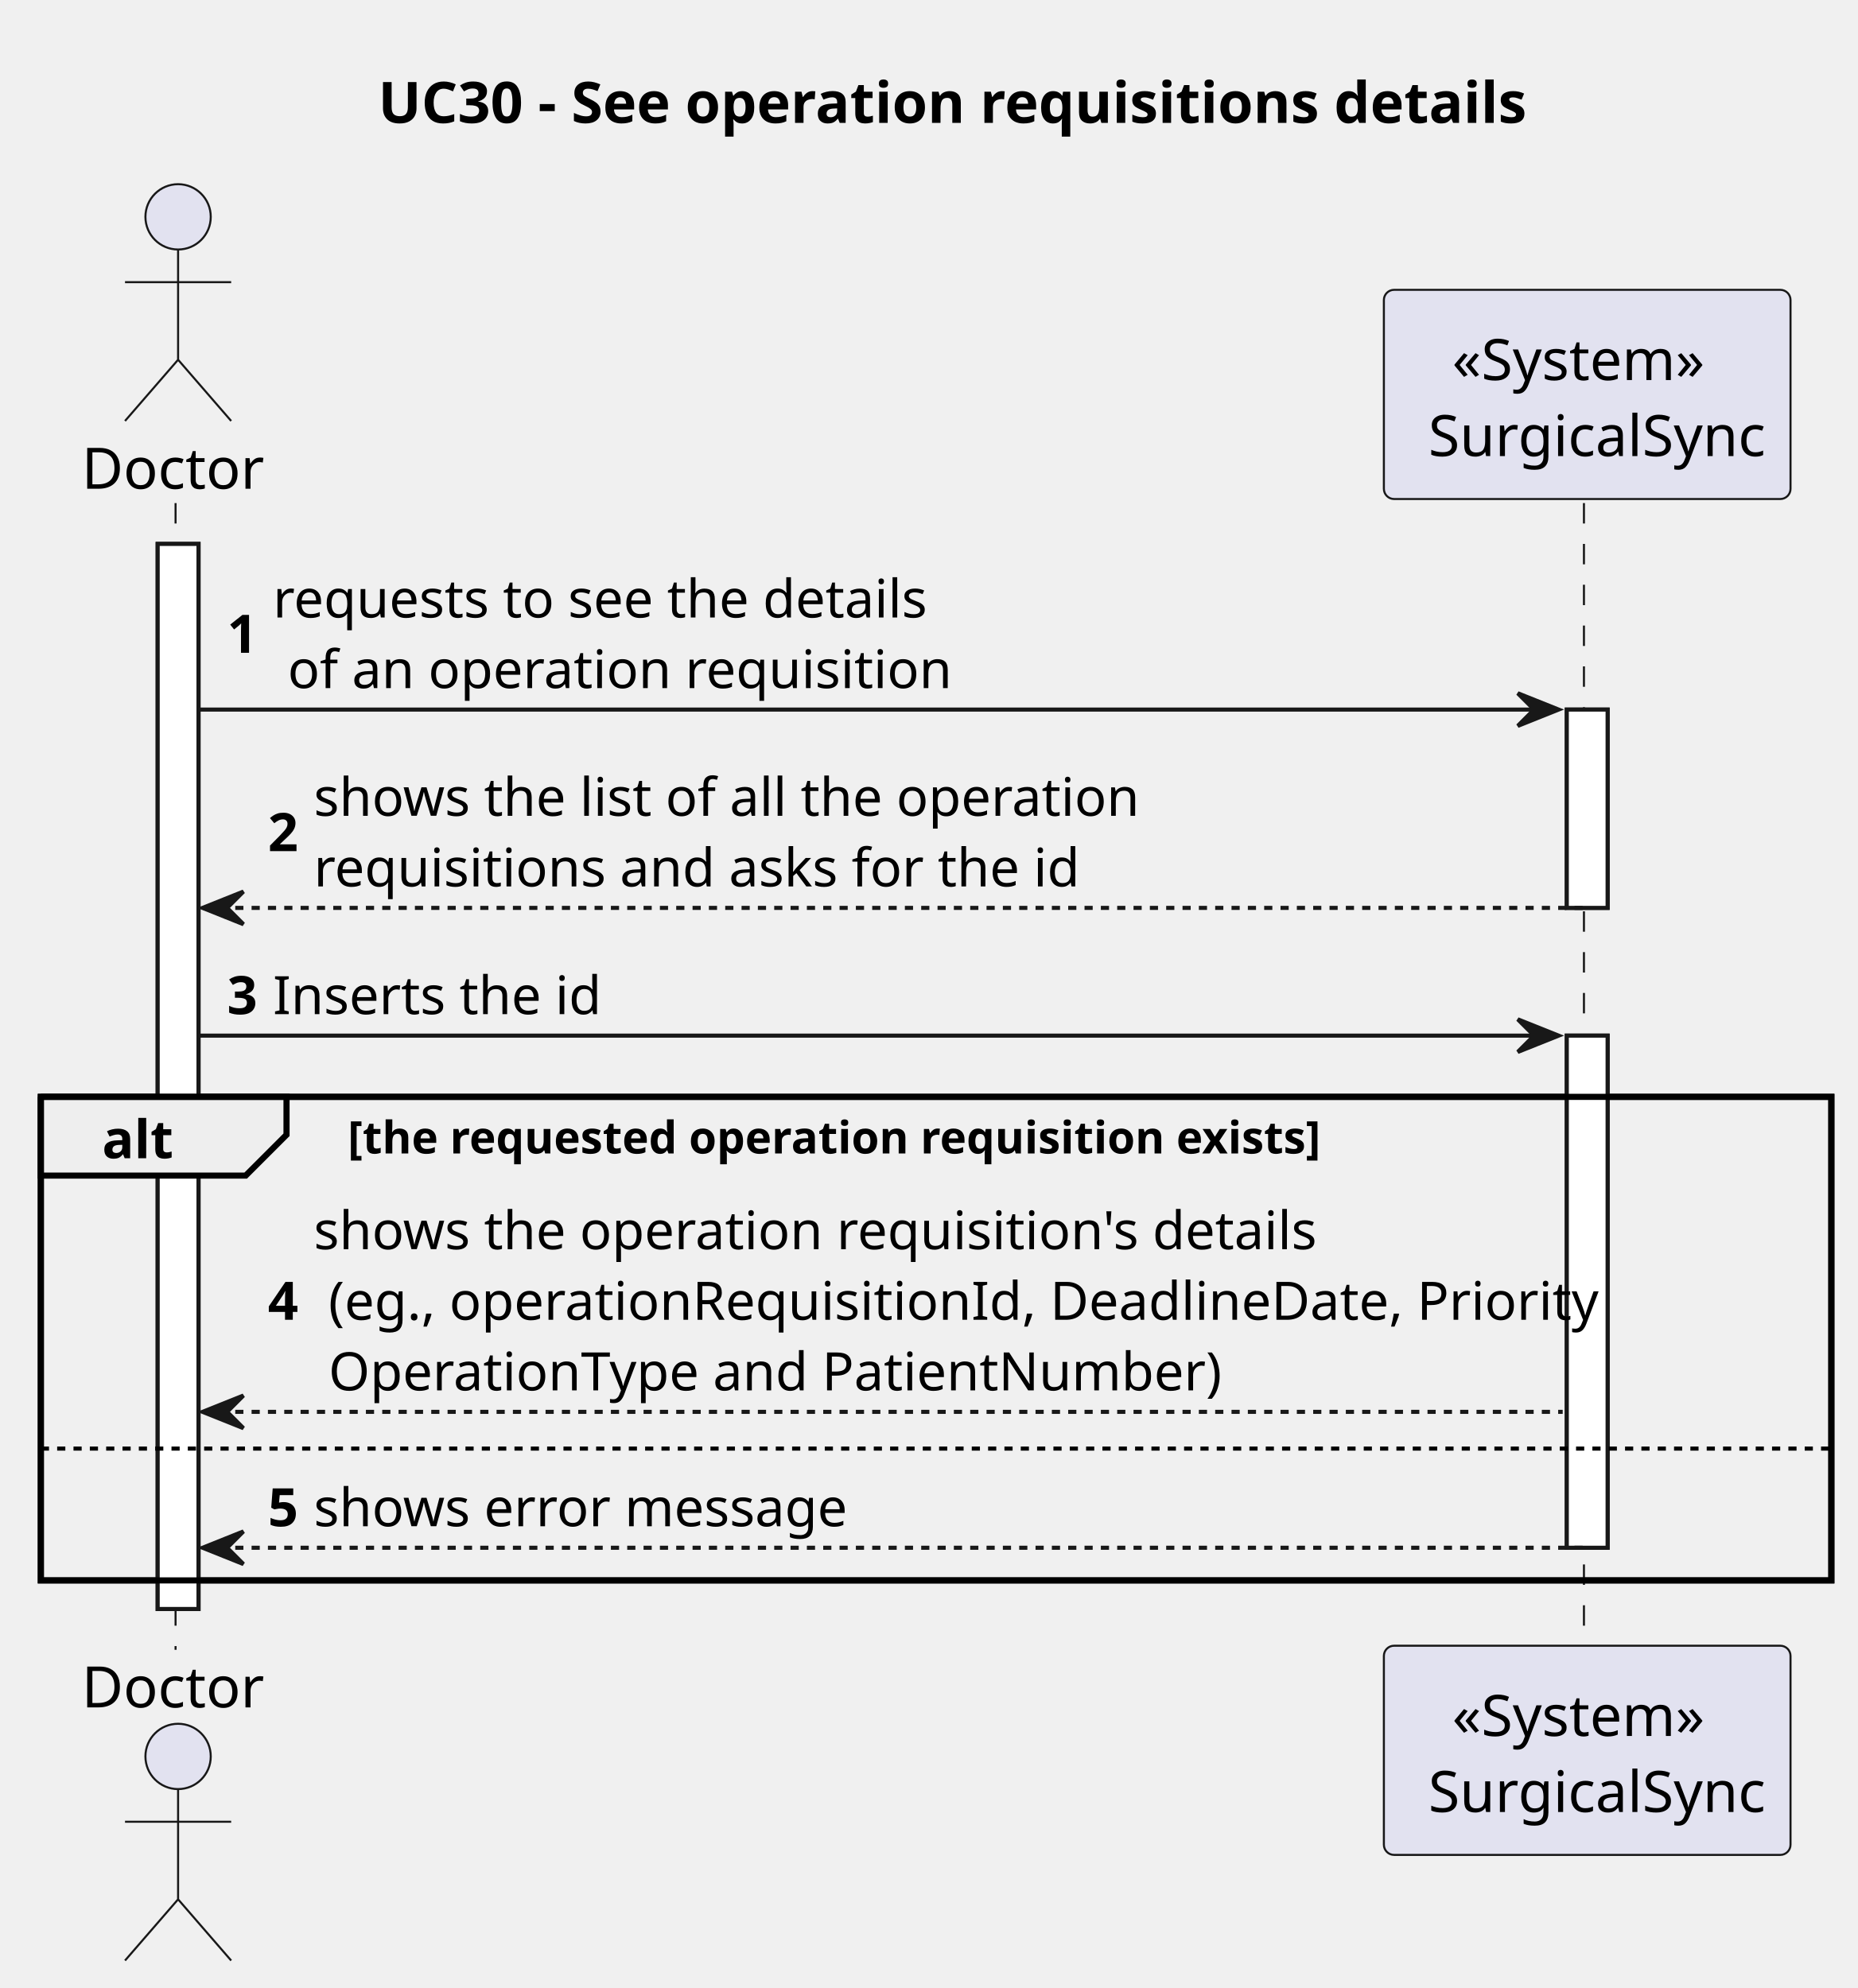
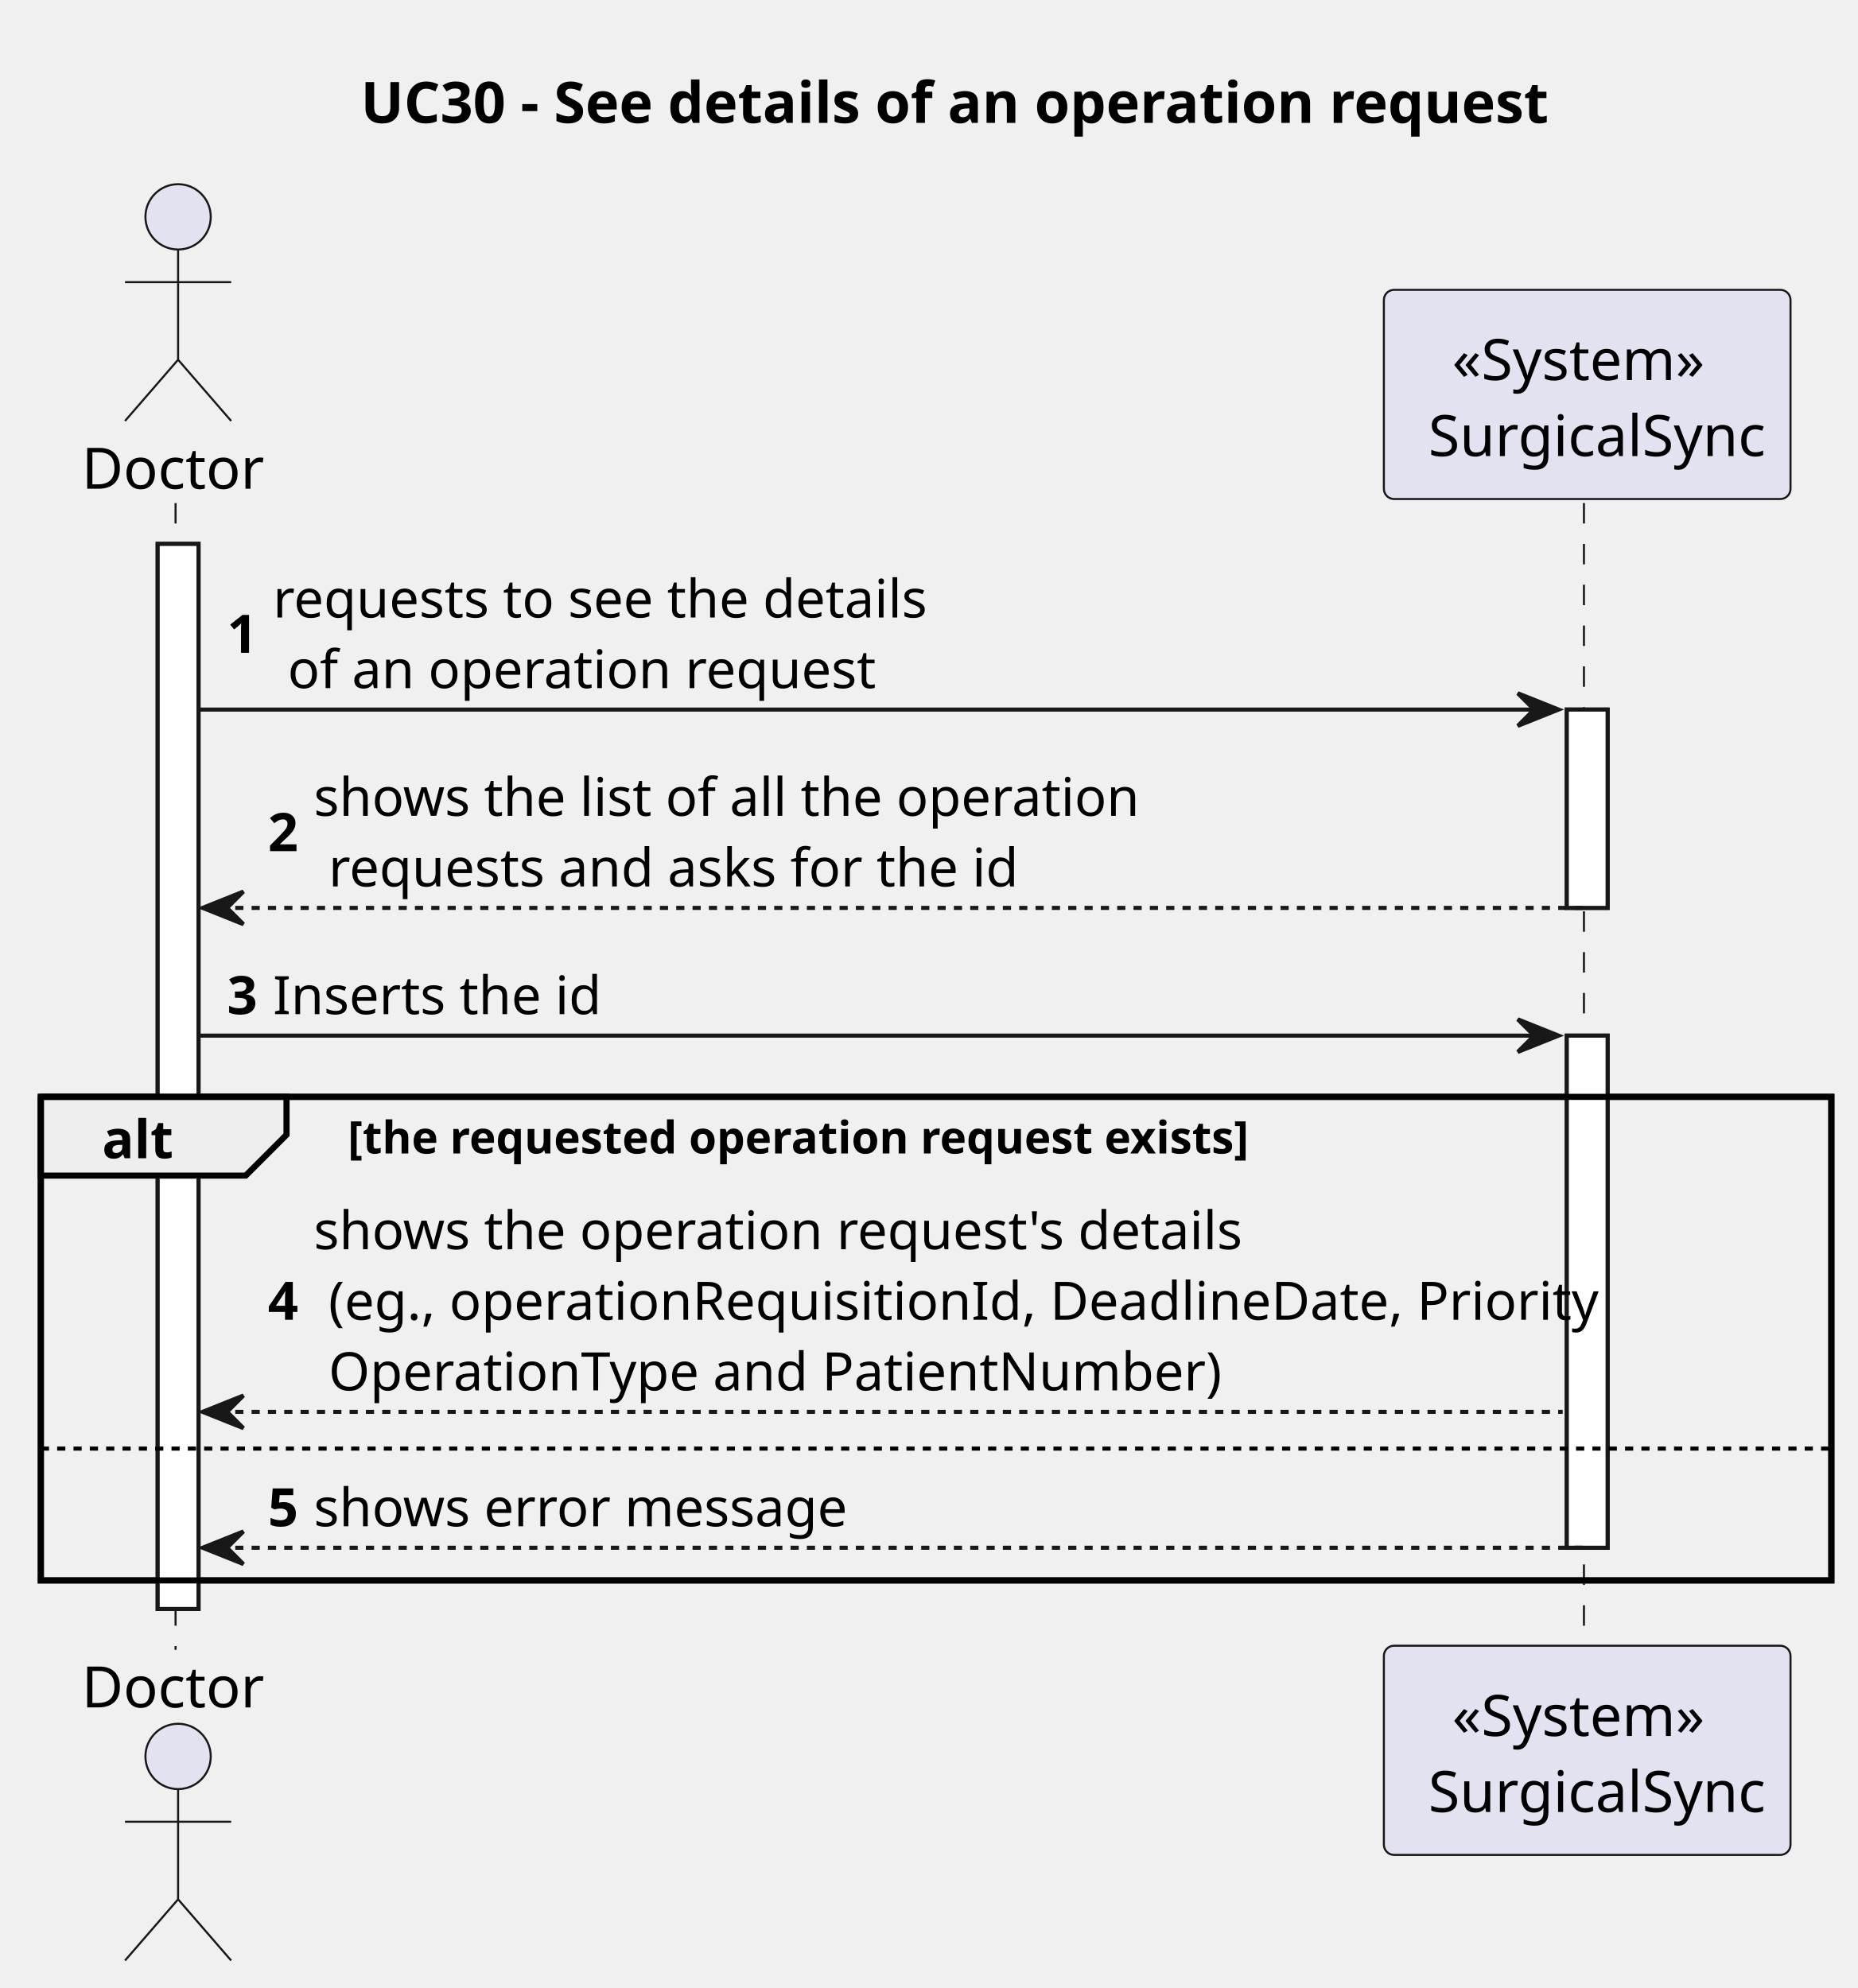
<svg xmlns="http://www.w3.org/2000/svg" contentStyleType="text/css" height="487px" preserveAspectRatio="none" style="width:455px;height:487px;background:#FFFFFF;" version="1.1" viewBox="0 0 455 487" width="455px" zoomAndPan="magnify">
  <defs />
  <g>
-     <text fill="#000000" font-family="sans-serif" font-size="14" font-weight="bold" lengthAdjust="spacing" textLength="272.289" x="92.618" y="30.107">UC30 - See operation requisitions details</text>
+     <text fill="#000000" font-family="sans-serif" font-size="14" font-weight="bold" lengthAdjust="spacing" textLength="280.848" x="88.339" y="30.107">UC30 - See details of an operation request</text>
    <rect fill="#FFFFFF" height="260.91" style="stroke:#181818;stroke-width:1.0;" width="10" x="38.617" y="133.242" />
    <rect fill="#FFFFFF" height="48.582" style="stroke:#181818;stroke-width:1.0;" width="10" x="383.729" y="173.824" />
    <rect fill="#FFFFFF" height="125.455" style="stroke:#181818;stroke-width:1.0;" width="10" x="383.729" y="253.697" />
    <rect fill="none" height="118.455" style="stroke:#000000;stroke-width:1.5;" width="438.526" x="10" y="268.697" />
    <line style="stroke:#181818;stroke-width:0.5;stroke-dasharray:5.0,5.0;" x1="43" x2="43" y1="123.242" y2="404.152" />
    <line style="stroke:#181818;stroke-width:0.5;stroke-dasharray:5.0,5.0;" x1="387.933" x2="387.933" y1="123.242" y2="404.152" />
    <text fill="#000000" font-family="sans-serif" font-size="14" lengthAdjust="spacing" textLength="41.234" x="20" y="119.728">Doctor</text>
    <ellipse cx="43.617" cy="53.121" fill="#E2E2F0" rx="8" ry="8" style="stroke:#181818;stroke-width:0.5;" />
    <path d="M43.617,61.121 L43.617,88.121 M30.617,69.121 L56.617,69.121 M43.617,88.121 L30.617,103.121 M43.617,88.121 L56.617,103.121 " fill="none" style="stroke:#181818;stroke-width:0.5;" />
    <text fill="#000000" font-family="sans-serif" font-size="14" lengthAdjust="spacing" textLength="41.234" x="20" y="418.26">Doctor</text>
    <ellipse cx="43.617" cy="430.273" fill="#E2E2F0" rx="8" ry="8" style="stroke:#181818;stroke-width:0.5;" />
    <path d="M43.617,438.273 L43.617,465.273 M30.617,446.273 L56.617,446.273 M43.617,465.273 L30.617,480.273 M43.617,465.273 L56.617,480.273 " fill="none" style="stroke:#181818;stroke-width:0.5;" />
    <rect fill="#E2E2F0" height="51.242" rx="2.5" ry="2.5" style="stroke:#181818;stroke-width:0.5;" width="99.593" x="338.933" y="71" />
    <text fill="#000000" font-family="sans-serif" font-size="14" lengthAdjust="spacing" textLength="62.248" x="355.661" y="93.107">«System»</text>
    <text fill="#000000" font-family="sans-serif" font-size="14" lengthAdjust="spacing" textLength="81.703" x="349.823" y="111.728">SurgicalSync</text>
    <rect fill="#E2E2F0" height="51.242" rx="2.5" ry="2.5" style="stroke:#181818;stroke-width:0.5;" width="99.593" x="338.933" y="403.152" />
    <text fill="#000000" font-family="sans-serif" font-size="14" lengthAdjust="spacing" textLength="62.248" x="355.661" y="425.26">«System»</text>
    <text fill="#000000" font-family="sans-serif" font-size="14" lengthAdjust="spacing" textLength="81.703" x="349.823" y="443.881">SurgicalSync</text>
    <rect fill="#FFFFFF" height="260.91" style="stroke:#181818;stroke-width:1.0;" width="10" x="38.617" y="133.242" />
    <rect fill="#FFFFFF" height="48.582" style="stroke:#181818;stroke-width:1.0;" width="10" x="383.729" y="173.824" />
    <rect fill="#FFFFFF" height="125.455" style="stroke:#181818;stroke-width:1.0;" width="10" x="383.729" y="253.697" />
    <polygon fill="#181818" points="371.729,169.824,381.729,173.824,371.729,177.824,375.729,173.824" style="stroke:#181818;stroke-width:1.0;" />
    <line style="stroke:#181818;stroke-width:1.0;" x1="48.617" x2="377.729" y1="173.824" y2="173.824" />
    <text fill="#000000" font-family="sans-serif" font-size="13" font-weight="bold" lengthAdjust="spacing" textLength="7.23" x="55.617" y="159.916">1</text>
    <text fill="#000000" font-family="sans-serif" font-size="13" lengthAdjust="spacing" textLength="151.76" x="66.847" y="151.27">requests to see the details</text>
-     <text fill="#000000" font-family="sans-serif" font-size="13" lengthAdjust="spacing" textLength="149.602" x="70.459" y="168.561">of an operation requisition</text>
+     <text fill="#000000" font-family="sans-serif" font-size="13" lengthAdjust="spacing" textLength="133.707" x="70.459" y="168.561">of an operation request</text>
    <polygon fill="#181818" points="59.617,218.406,49.617,222.406,59.617,226.406,55.617,222.406" style="stroke:#181818;stroke-width:1.0;" />
    <line style="stroke:#181818;stroke-width:1.0;stroke-dasharray:2.0,2.0;" x1="53.617" x2="387.729" y1="222.406" y2="222.406" />
    <text fill="#000000" font-family="sans-serif" font-size="13" font-weight="bold" lengthAdjust="spacing" textLength="7.23" x="65.617" y="208.498">2</text>
    <text fill="#000000" font-family="sans-serif" font-size="13" lengthAdjust="spacing" textLength="188.608" x="76.847" y="199.852">shows the list of all the operation</text>
-     <text fill="#000000" font-family="sans-serif" font-size="13" lengthAdjust="spacing" textLength="175.595" x="76.847" y="217.144">requisitions and asks for the id</text>
+     <text fill="#000000" font-family="sans-serif" font-size="13" lengthAdjust="spacing" textLength="159.701" x="80.459" y="217.144">requests and asks for the id</text>
    <polygon fill="#181818" points="371.729,249.697,381.729,253.697,371.729,257.697,375.729,253.697" style="stroke:#181818;stroke-width:1.0;" />
    <line style="stroke:#181818;stroke-width:1.0;" x1="48.617" x2="377.729" y1="253.697" y2="253.697" />
    <text fill="#000000" font-family="sans-serif" font-size="13" font-weight="bold" lengthAdjust="spacing" textLength="7.23" x="55.617" y="248.435">3</text>
    <text fill="#000000" font-family="sans-serif" font-size="13" lengthAdjust="spacing" textLength="74.426" x="66.847" y="248.435">Inserts the id</text>
    <path d="M10,268.697 L70.171,268.697 L70.171,277.988 L60.171,287.988 L10,287.988 L10,268.697 " fill="#EEEEEE" style="stroke:#000000;stroke-width:1.5;" />
    <rect fill="none" height="118.455" style="stroke:#000000;stroke-width:1.5;" width="438.526" x="10" y="268.697" />
    <text fill="#000000" font-family="sans-serif" font-size="13" font-weight="bold" lengthAdjust="spacing" textLength="15.171" x="25" y="283.726">alt</text>
-     <text fill="#000000" font-family="sans-serif" font-size="11" font-weight="bold" lengthAdjust="spacing" textLength="226.15" x="85.171" y="282.567">[the requested operation requisition exists]</text>
+     <text fill="#000000" font-family="sans-serif" font-size="11" font-weight="bold" lengthAdjust="spacing" textLength="209.661" x="85.171" y="282.567">[the requested operation request exists]</text>
    <polygon fill="#181818" points="59.617,341.861,49.617,345.861,59.617,349.861,55.617,345.861" style="stroke:#181818;stroke-width:1.0;" />
    <line style="stroke:#181818;stroke-width:1.0;stroke-dasharray:2.0,2.0;" x1="53.617" x2="382.729" y1="345.861" y2="345.861" />
    <text fill="#000000" font-family="sans-serif" font-size="13" font-weight="bold" lengthAdjust="spacing" textLength="7.23" x="65.617" y="323.308">4</text>
-     <text fill="#000000" font-family="sans-serif" font-size="13" lengthAdjust="spacing" textLength="229.392" x="76.847" y="306.017">shows the operation requisition's details</text>
+     <text fill="#000000" font-family="sans-serif" font-size="13" lengthAdjust="spacing" textLength="213.497" x="76.847" y="306.017">shows the operation request's details</text>
    <text fill="#000000" font-family="sans-serif" font-size="13" lengthAdjust="spacing" textLength="292.659" x="80.459" y="323.308">(eg., operationRequisitionId, DeadlineDate, Priority</text>
    <text fill="#000000" font-family="sans-serif" font-size="13" lengthAdjust="spacing" textLength="205.943" x="80.459" y="340.599">OperationType and PatientNumber)</text>
    <line style="stroke:#000000;stroke-width:1.0;stroke-dasharray:2.0,2.0;" x1="10" x2="448.526" y1="354.861" y2="354.861" />
    <polygon fill="#181818" points="59.617,375.152,49.617,379.152,59.617,383.152,55.617,379.152" style="stroke:#181818;stroke-width:1.0;" />
    <line style="stroke:#181818;stroke-width:1.0;stroke-dasharray:2.0,2.0;" x1="53.617" x2="387.729" y1="379.152" y2="379.152" />
    <text fill="#000000" font-family="sans-serif" font-size="13" font-weight="bold" lengthAdjust="spacing" textLength="7.23" x="65.617" y="373.89">5</text>
    <text fill="#000000" font-family="sans-serif" font-size="13" lengthAdjust="spacing" textLength="124.268" x="76.847" y="373.89">shows error message</text>
  </g>
</svg>
